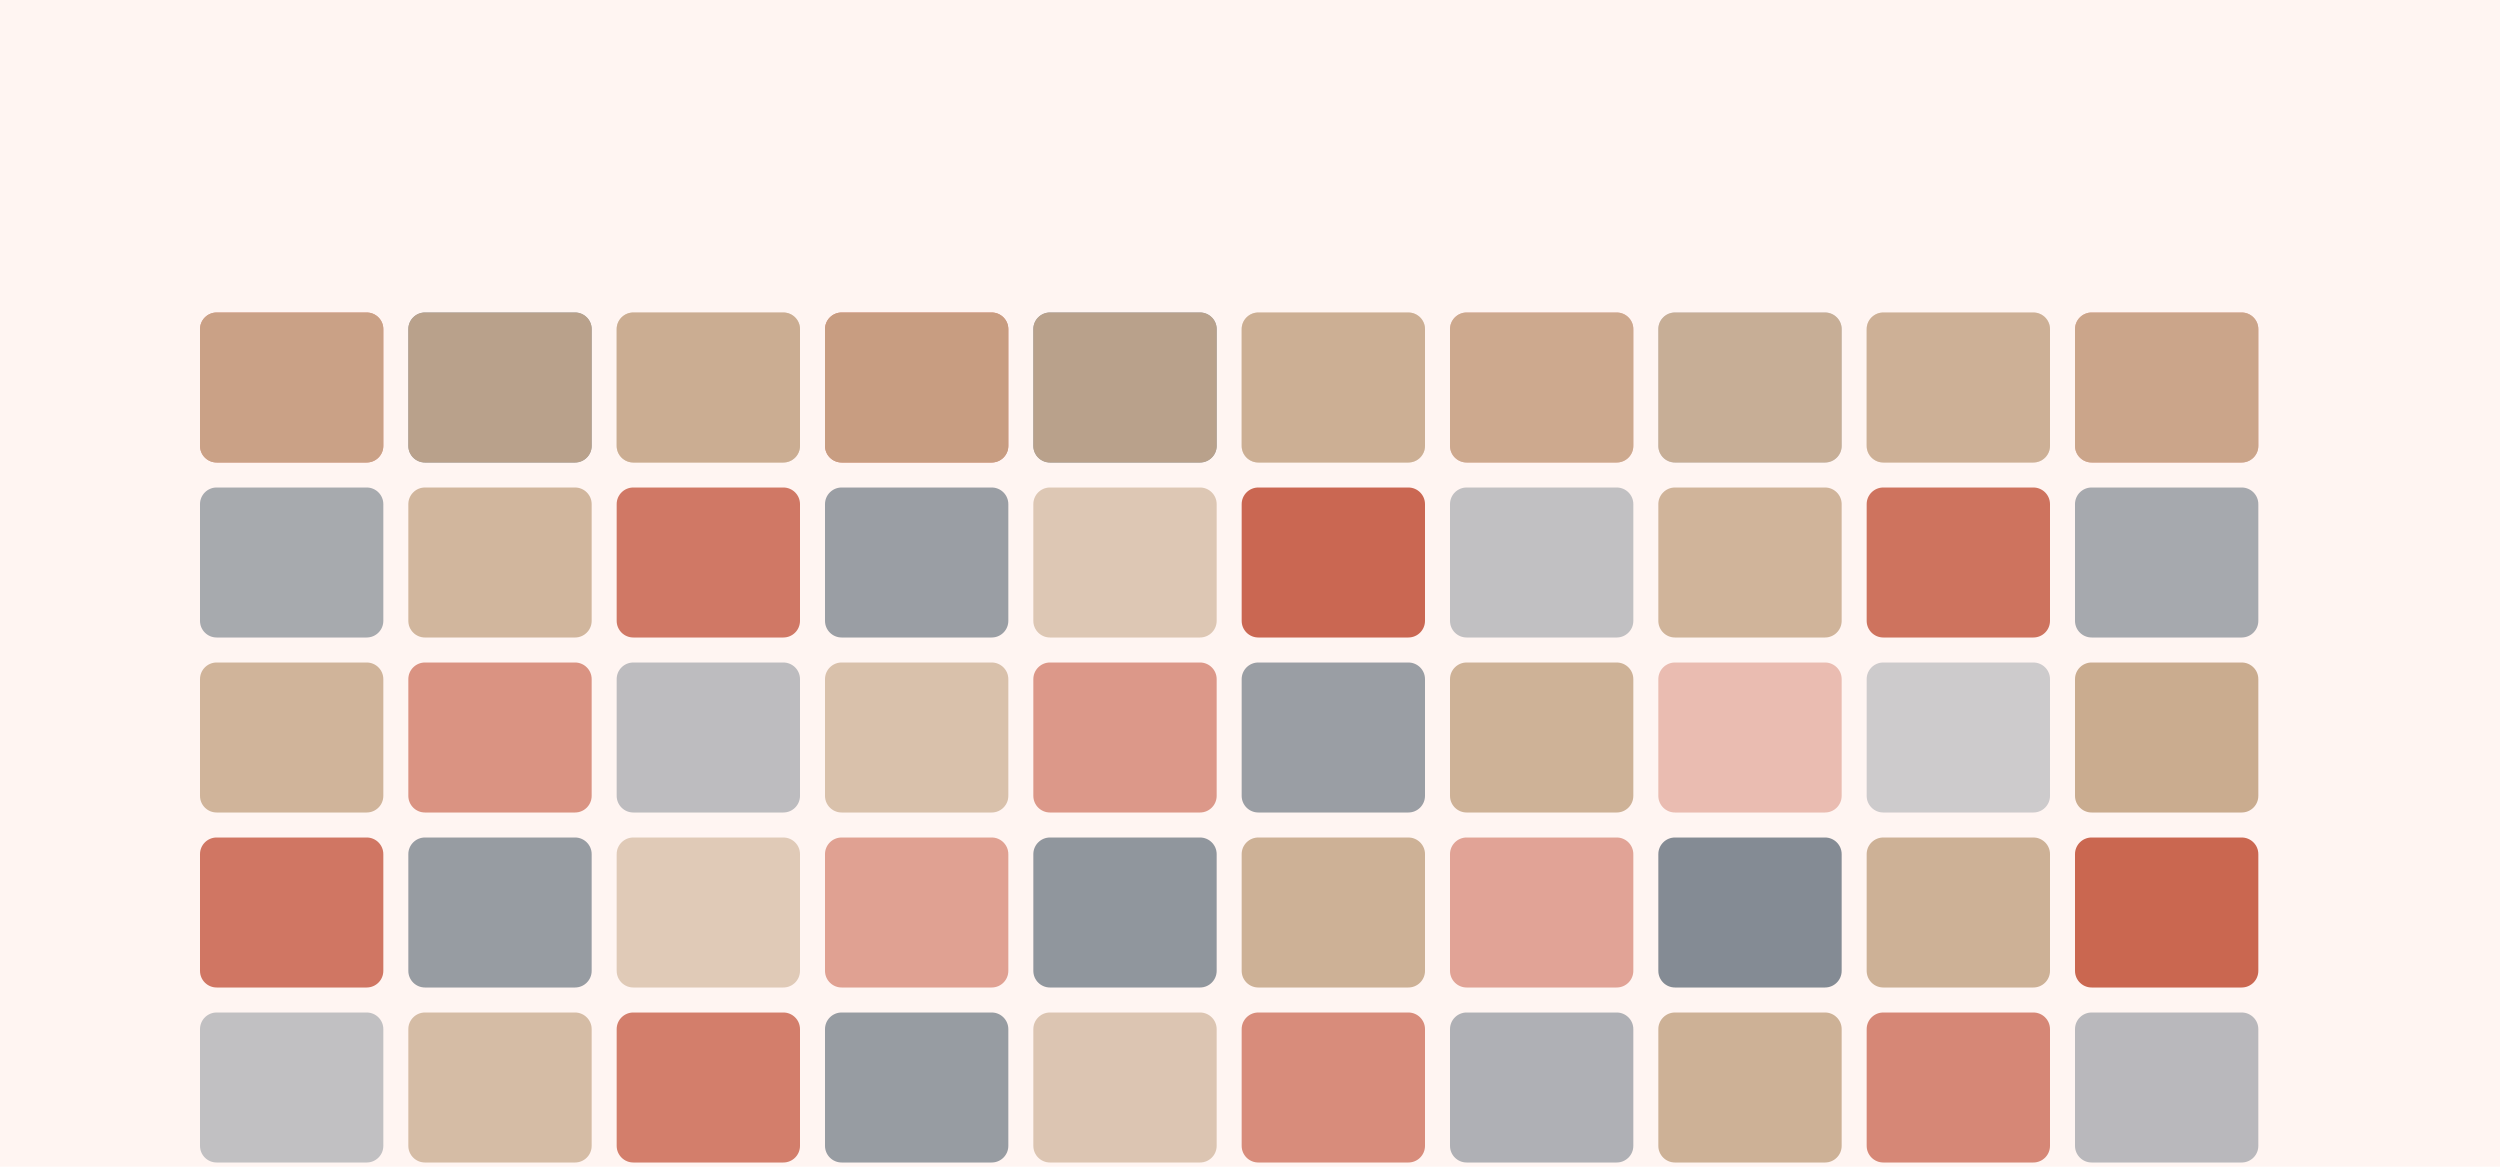
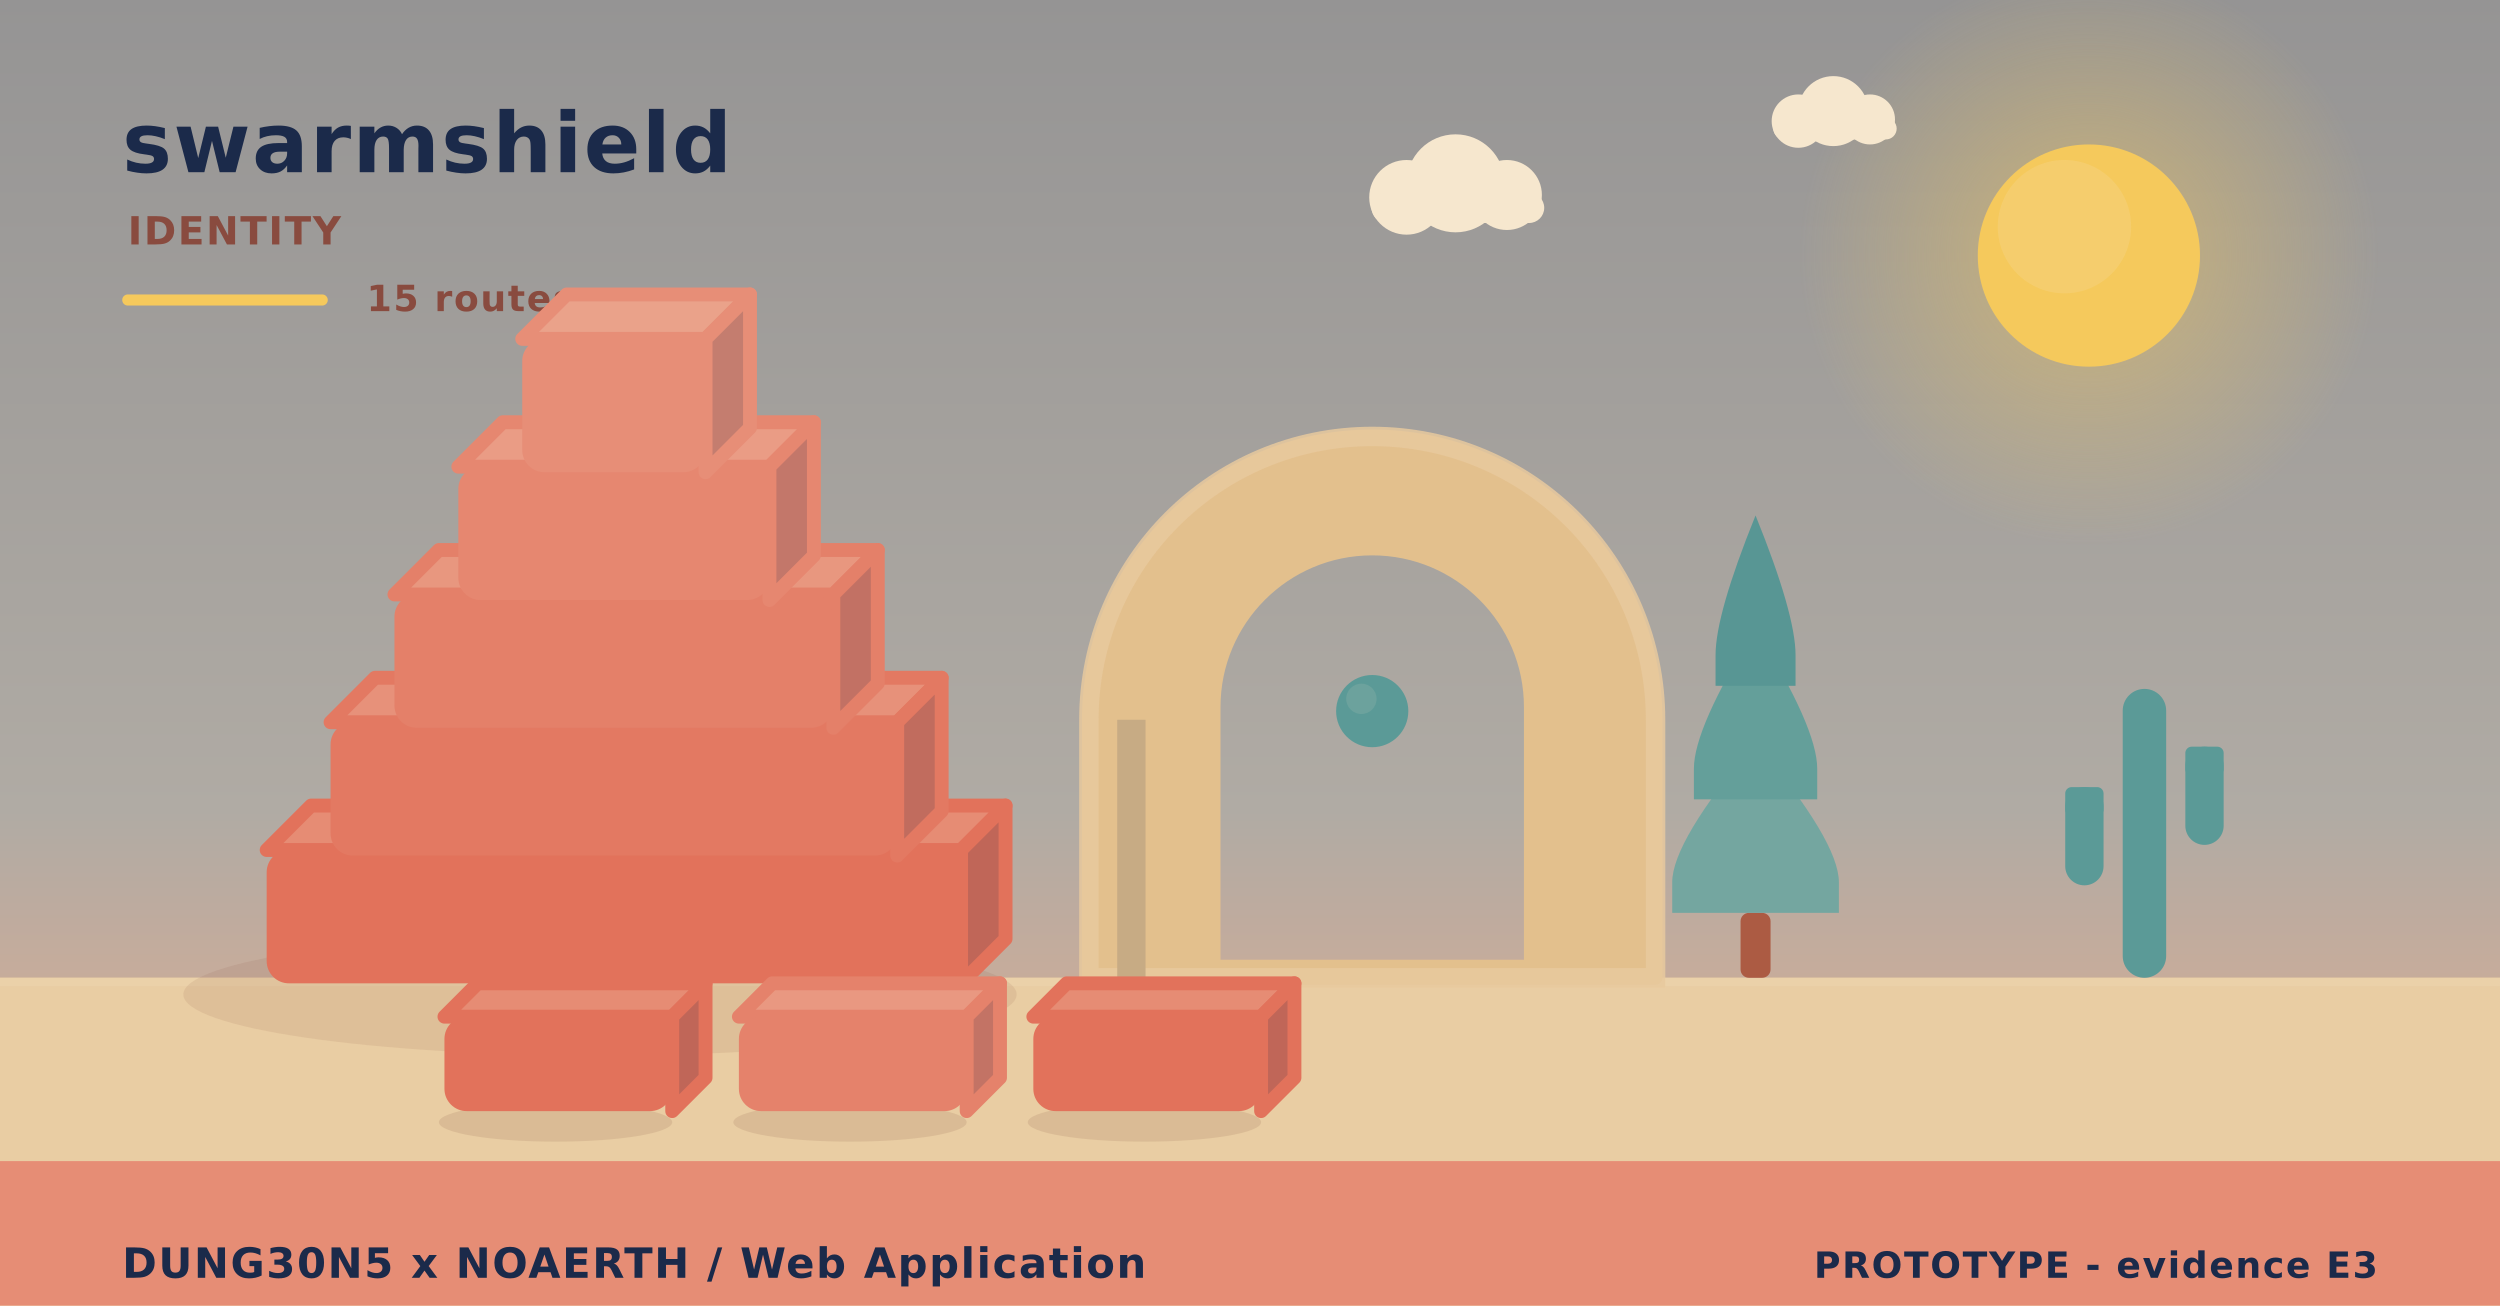
- <svg xmlns="http://www.w3.org/2000/svg" viewBox="0 0 1200 560" width="1200" height="560" role="img" aria-label="swarmshield hero">
-   <rect width="1200" height="560" fill="#fff5f2" />
-   <defs>
-     <linearGradient id="gh" x1="0" y1="0" x2="1" y2="1">
-       <stop offset="0%" stop-color="#c75f48" />
-       <stop offset="100%" stop-color="#78818a" />
-     </linearGradient>
-   </defs>
-   <rect x="96.00" y="150.00" width="88.00" height="72.00" rx="8.00" fill="#c75f48" opacity="0.73" />
-   <rect x="196.00" y="150.00" width="88.00" height="72.00" rx="8.00" fill="#78818a" opacity="0.93" />
-   <rect x="296.00" y="150.00" width="88.00" height="72.00" rx="8.00" fill="#c7a88a" opacity="0.62" />
-   <rect x="396.00" y="150.00" width="88.00" height="72.00" rx="8.00" fill="#c75f48" opacity="0.87" />
-   <rect x="496.00" y="150.00" width="88.00" height="72.00" rx="8.00" fill="#78818a" opacity="0.94" />
-   <rect x="596.00" y="150.00" width="88.00" height="72.00" rx="8.00" fill="#c7a88a" opacity="0.50" />
-   <rect x="696.00" y="150.00" width="88.00" height="72.00" rx="8.00" fill="#c75f48" opacity="0.48" />
-   <rect x="796.00" y="150.00" width="88.00" height="72.00" rx="8.00" fill="#78818a" opacity="0.41" />
-   <rect x="896.00" y="150.00" width="88.00" height="72.00" rx="8.00" fill="#c7a88a" opacity="0.43" />
-   <rect x="996.00" y="150.00" width="88.00" height="72.00" rx="8.00" fill="#c75f48" opacity="0.59" />
-   <rect x="96.00" y="234.00" width="88.00" height="72.00" rx="8.00" fill="#78818a" opacity="0.65" />
-   <rect x="196.00" y="234.00" width="88.00" height="72.00" rx="8.00" fill="#c7a88a" opacity="0.82" />
-   <rect x="296.00" y="234.00" width="88.00" height="72.00" rx="8.00" fill="#c75f48" opacity="0.83" />
-   <rect x="396.00" y="234.00" width="88.00" height="72.00" rx="8.00" fill="#78818a" opacity="0.75" />
-   <rect x="496.00" y="234.00" width="88.00" height="72.00" rx="8.00" fill="#c7a88a" opacity="0.60" />
-   <rect x="596.00" y="234.00" width="88.00" height="72.00" rx="8.00" fill="#c75f48" opacity="0.94" />
-   <rect x="696.00" y="234.00" width="88.00" height="72.00" rx="8.00" fill="#78818a" opacity="0.46" />
-   <rect x="796.00" y="234.00" width="88.00" height="72.00" rx="8.00" fill="#c7a88a" opacity="0.84" />
-   <rect x="896.00" y="234.00" width="88.00" height="72.00" rx="8.00" fill="#c75f48" opacity="0.87" />
-   <rect x="996.00" y="234.00" width="88.00" height="72.00" rx="8.00" fill="#78818a" opacity="0.66" />
-   <rect x="96.00" y="318.00" width="88.00" height="72.00" rx="8.00" fill="#c7a88a" opacity="0.84" />
-   <rect x="196.00" y="318.00" width="88.00" height="72.00" rx="8.00" fill="#c75f48" opacity="0.66" />
-   <rect x="296.00" y="318.00" width="88.00" height="72.00" rx="8.00" fill="#78818a" opacity="0.49" />
-   <rect x="396.00" y="318.00" width="88.00" height="72.00" rx="8.00" fill="#c7a88a" opacity="0.68" />
-   <rect x="496.00" y="318.00" width="88.00" height="72.00" rx="8.00" fill="#c75f48" opacity="0.62" />
-   <rect x="596.00" y="318.00" width="88.00" height="72.00" rx="8.00" fill="#78818a" opacity="0.75" />
-   <rect x="696.00" y="318.00" width="88.00" height="72.00" rx="8.00" fill="#c7a88a" opacity="0.87" />
-   <rect x="796.00" y="318.00" width="88.00" height="72.00" rx="8.00" fill="#c75f48" opacity="0.38" />
-   <rect x="896.00" y="318.00" width="88.00" height="72.00" rx="8.00" fill="#78818a" opacity="0.37" />
-   <rect x="996.00" y="318.00" width="88.00" height="72.00" rx="8.00" fill="#c7a88a" opacity="0.95" />
-   <rect x="96.00" y="402.00" width="88.00" height="72.00" rx="8.00" fill="#c75f48" opacity="0.84" />
-   <rect x="196.00" y="402.00" width="88.00" height="72.00" rx="8.00" fill="#78818a" opacity="0.77" />
-   <rect x="296.00" y="402.00" width="88.00" height="72.00" rx="8.00" fill="#c7a88a" opacity="0.56" />
-   <rect x="396.00" y="402.00" width="88.00" height="72.00" rx="8.00" fill="#c75f48" opacity="0.56" />
-   <rect x="496.00" y="402.00" width="88.00" height="72.00" rx="8.00" fill="#78818a" opacity="0.82" />
-   <rect x="596.00" y="402.00" width="88.00" height="72.00" rx="8.00" fill="#c7a88a" opacity="0.89" />
-   <rect x="696.00" y="402.00" width="88.00" height="72.00" rx="8.00" fill="#c75f48" opacity="0.54" />
-   <rect x="796.00" y="402.00" width="88.00" height="72.00" rx="8.00" fill="#78818a" opacity="0.91" />
-   <rect x="896.00" y="402.00" width="88.00" height="72.00" rx="8.00" fill="#c7a88a" opacity="0.89" />
-   <rect x="996.00" y="402.00" width="88.00" height="72.00" rx="8.00" fill="#c75f48" opacity="0.95" />
-   <rect x="96.00" y="486.00" width="88.00" height="72.00" rx="8.00" fill="#78818a" opacity="0.46" />
-   <rect x="196.00" y="486.00" width="88.00" height="72.00" rx="8.00" fill="#c7a88a" opacity="0.74" />
-   <rect x="296.00" y="486.00" width="88.00" height="72.00" rx="8.00" fill="#c75f48" opacity="0.79" />
-   <rect x="396.00" y="486.00" width="88.00" height="72.00" rx="8.00" fill="#78818a" opacity="0.77" />
-   <rect x="496.00" y="486.00" width="88.00" height="72.00" rx="8.00" fill="#c7a88a" opacity="0.62" />
-   <rect x="596.00" y="486.00" width="88.00" height="72.00" rx="8.00" fill="#c75f48" opacity="0.70" />
-   <rect x="696.00" y="486.00" width="88.00" height="72.00" rx="8.00" fill="#78818a" opacity="0.59" />
-   <rect x="796.00" y="486.00" width="88.00" height="72.00" rx="8.00" fill="#c7a88a" opacity="0.89" />
-   <rect x="896.00" y="486.00" width="88.00" height="72.00" rx="8.00" fill="#c75f48" opacity="0.73" />
-   <rect x="996.00" y="486.00" width="88.00" height="72.00" rx="8.00" fill="#78818a" opacity="0.52" />
+ <svg xmlns="http://www.w3.org/2000/svg" width="900" height="470" viewBox="0 0 900 470" role="img" aria-label="swarmshield - identity">
+   <linearGradient id="skyh" x1="0" y1="0" x2="0" y2="1">
+     <stop offset="0" stop-color="#959494" />
+     <stop offset="0.62" stop-color="#b0aba4" />
+     <stop offset="1" stop-color="#f3ad8a" />
+   </linearGradient>
+   <rect width="900" height="470" fill="url(#skyh)" />
+   <radialGradient id="sunh">
+     <stop offset="0.35" stop-color="#f5c95c" stop-opacity="0.34" />
+     <stop offset="1" stop-color="#f5c95c" stop-opacity="0" />
+   </radialGradient>
+   <circle cx="752" cy="92" r="104" fill="url(#sunh)" />
+   <circle cx="752" cy="92" r="40" fill="#f5c95c" />
+   <circle cx="743.2" cy="81.6" r="24" fill="#f5d27e" opacity="0.5" />
  <g>
-     <rect x="96.00" y="150.00" width="88.00" height="72.00" rx="8.00" fill="#c7a88a" opacity="0.80" />
-     <animate attributeName="opacity" values="0.25;1.0;0.25" dur="12.467s" begin="3.38s" repeatCount="indefinite" />
+     <circle cx="524" cy="66" r="17.64" fill="#f6e7ce" />
+     <circle cx="506.36" cy="71.04" r="13.44" fill="#f6e7ce" />
+     <circle cx="542.48" cy="70.2" r="12.6" fill="#f6e7ce" />
+     <rect x="493.76" y="69.36" width="62.16" height="10.92" rx="5.46" fill="#f6e7ce" />
+     <animateTransform attributeName="transform" type="translate" values="0 0;24 0;0 0" dur="36s" begin="0s" repeatCount="indefinite" />
  </g>
  <g>
-     <rect x="196.00" y="150.00" width="88.00" height="72.00" rx="8.00" fill="#c7a88a" opacity="0.80" />
-     <animate attributeName="opacity" values="0.25;1.0;0.25" dur="12.467s" begin="3.7s" repeatCount="indefinite" />
+     <circle cx="660" cy="40" r="12.6" fill="#f6e7ce" />
+     <circle cx="647.4" cy="43.6" r="9.6" fill="#f6e7ce" />
+     <circle cx="673.2" cy="43" r="9" fill="#f6e7ce" />
+     <rect x="638.4" y="42.4" width="44.4" height="7.8" rx="3.9" fill="#f6e7ce" />
+     <animateTransform attributeName="transform" type="translate" values="0 0;-18 0;0 0" dur="46s" begin="3s" repeatCount="indefinite" />
+   </g>
+   <rect x="0" y="352" width="900" height="118" fill="#e9cda3" />
+   <rect x="0" y="352" width="900" height="3" fill="#ebd1a9" />
+   <text x="44" y="62" font-family="Verdana,DejaVu Sans,sans-serif" font-size="30" font-weight="700" letter-spacing="0.6" fill="#1b2a4a" text-anchor="start">swarmshield</text>
+   <text x="46" y="88" font-family="Verdana,DejaVu Sans,sans-serif" font-size="14" font-weight="700" letter-spacing="0.6" fill="#894b3f" text-anchor="start">IDENTITY</text>
+   <rect x="44" y="106" width="74" height="4" rx="2" fill="#f5c95c" />
+   <text x="132" y="112" font-family="Verdana,DejaVu Sans,sans-serif" font-size="13" font-weight="700" letter-spacing="0.6" fill="#894b3f" text-anchor="start">15 routes</text>
+   <ellipse cx="216" cy="358" rx="150" ry="22" fill="rgba(138,90,68,0.11)" />
+   <g>
+     <path d="M96,306 L346,306 L362,290 L112,290 Z" fill="#e68c74" stroke="#e2725b" stroke-width="5" stroke-linejoin="round" />
+     <path d="M346,306 L362,290 L362,338 L346,354 Z" fill="#c06658" stroke="#e2725b" stroke-width="5" stroke-linejoin="round" />
+     <rect x="96" y="306" width="250" height="48" rx="8" fill="#e2725b" />
+     <animateTransform attributeName="transform" type="translate" values="0 10;0 0" dur="0.9s" begin="0s" fill="freeze" />
  </g>
  <g>
-     <rect x="296.00" y="150.00" width="88.00" height="72.00" rx="8.00" fill="#c7a88a" opacity="0.80" />
-     <animate attributeName="opacity" values="0.25;1.0;0.25" dur="12.467s" begin="4.02s" repeatCount="indefinite" />
+     <path d="M119,260 L323,260 L339,244 L135,244 Z" fill="#e7917a" stroke="#e37962" stroke-width="5" stroke-linejoin="round" />
+     <path d="M323,260 L339,244 L339,292 L323,308 Z" fill="#c16c5e" stroke="#e37962" stroke-width="5" stroke-linejoin="round" />
+     <rect x="119" y="260" width="204" height="48" rx="8" fill="#e37962" />
+     <animateTransform attributeName="transform" type="translate" values="0 10;0 0" dur="0.9s" begin="0.28s" fill="freeze" />
  </g>
  <g>
-     <rect x="396.00" y="150.00" width="88.00" height="72.00" rx="8.00" fill="#c7a88a" opacity="0.80" />
-     <animate attributeName="opacity" values="0.25;1.0;0.25" dur="12.467s" begin="4.34s" repeatCount="indefinite" />
+     <path d="M142,214 L300,214 L316,198 L158,198 Z" fill="#e8977f" stroke="#e48069" stroke-width="5" stroke-linejoin="round" />
+     <path d="M300,214 L316,198 L316,246 L300,262 Z" fill="#c27164" stroke="#e48069" stroke-width="5" stroke-linejoin="round" />
+     <rect x="142" y="214" width="158" height="48" rx="8" fill="#e48069" />
+     <animateTransform attributeName="transform" type="translate" values="0 10;0 0" dur="0.9s" begin="0.56s" fill="freeze" />
  </g>
  <g>
-     <rect x="496.00" y="150.00" width="88.00" height="72.00" rx="8.00" fill="#c7a88a" opacity="0.80" />
-     <animate attributeName="opacity" values="0.25;1.0;0.25" dur="12.467s" begin="4.66s" repeatCount="indefinite" />
+     <path d="M165,168 L277,168 L293,152 L181,152 Z" fill="#ea9c85" stroke="#e68770" stroke-width="5" stroke-linejoin="round" />
+     <path d="M277,168 L293,152 L293,200 L277,216 Z" fill="#c3776a" stroke="#e68770" stroke-width="5" stroke-linejoin="round" />
+     <rect x="165" y="168" width="112" height="48" rx="8" fill="#e68770" />
+     <animateTransform attributeName="transform" type="translate" values="0 10;0 0" dur="0.9s" begin="0.84s" fill="freeze" />
  </g>
  <g>
-     <rect x="596.00" y="150.00" width="88.00" height="72.00" rx="8.00" fill="#c7a88a" opacity="0.80" />
-     <animate attributeName="opacity" values="0.25;1.0;0.25" dur="12.467s" begin="4.98s" repeatCount="indefinite" />
+     <path d="M188,122 L254,122 L270,106 L204,106 Z" fill="#eaa28a" stroke="#e78e77" stroke-width="5" stroke-linejoin="round" />
+     <path d="M254,122 L270,106 L270,154 L254,170 Z" fill="#c47d6f" stroke="#e78e77" stroke-width="5" stroke-linejoin="round" />
+     <rect x="188" y="122" width="66" height="48" rx="8" fill="#e78e77" />
+     <animateTransform attributeName="transform" type="translate" values="0 10;0 0" dur="0.9s" begin="1.12s" fill="freeze" />
  </g>
+   <path d="M392,352 L392,259.12 A102,102 0 0 1 596,259.12 L596,352 Z M436.88,348 L436.88,254.55 A57.12,57.12 0 0 1 551.12,254.55 L551.12,348 Z" fill="#e3c08d" fill-rule="evenodd" stroke="#e3c08d" stroke-width="5" stroke-linejoin="round" />
+   <path d="M392,352 L392,259.12 A102,102 0 0 1 596,259.12 L596,352 Z" fill="none" stroke="#e8c99d" stroke-width="7" stroke-linecap="round" opacity="0.85" />
+   <rect x="402.2" y="259.12" width="10.2" height="92.88" fill="#c7ab84" />
  <g>
-     <rect x="696.00" y="150.00" width="88.00" height="72.00" rx="8.00" fill="#c7a88a" opacity="0.80" />
-     <animate attributeName="opacity" values="0.25;1.0;0.25" dur="12.467s" begin="5.3s" repeatCount="indefinite" />
+     <circle cx="494" cy="256" r="13" fill="#5b9a97" />
+     <circle cx="490.1" cy="251.58" r="5.46" fill="#7aa9a2" opacity="0.55" />
+     <animate attributeName="opacity" values="0.78;1;0.78" dur="5.2s" begin="0s" repeatCount="indefinite" />
  </g>
+   <rect x="626.6" y="328.64" width="10.8" height="23.36" rx="3" fill="#ac5b43" />
+   <path d="M632,267.32 Q602,302.89 602,317.6 Q602,328.64 602,328.64 L662,328.64 Q662,328.64 662,317.6 Q662,302.89 632,267.32 Z" fill="#74a6a0" />
+   <path d="M632,226.44 Q609.8,262.01 609.8,276.72 Q609.8,287.76 609.8,287.76 L654.2,287.76 Q654.2,287.76 654.2,276.72 Q654.2,262.01 632,226.44 Z" fill="#649f9a" />
+   <path d="M632,185.56 Q617.6,221.13 617.6,235.84 Q617.6,246.88 617.6,246.88 L646.4,246.88 Q646.4,246.88 646.4,235.84 Q646.4,221.13 632,185.56 Z" fill="#589694" />
+   <rect x="764.18" y="248" width="15.64" height="104" rx="7.82" fill="#5b9a97" />
+   <rect x="743.48" y="283.36" width="13.8" height="35.36" rx="6.9" fill="#5b9a97" />
+   <rect x="743.48" y="283.36" width="13.8" height="10.4" rx="2.3" fill="#5b9a97" />
+   <rect x="786.72" y="268.8" width="13.8" height="35.36" rx="6.9" fill="#5b9a97" />
+   <rect x="786.72" y="268.8" width="13.8" height="10.4" rx="2.3" fill="#5b9a97" />
+   <ellipse cx="200" cy="404" rx="42" ry="7" fill="rgba(138,90,68,0.15)" />
  <g>
-     <rect x="796.00" y="150.00" width="88.00" height="72.00" rx="8.00" fill="#c7a88a" opacity="0.80" />
-     <animate attributeName="opacity" values="0.25;1.0;0.25" dur="12.467s" begin="5.62s" repeatCount="indefinite" />
+     <path d="M160,366 L242,366 L254,354 L172,354 Z" fill="#e68c74" stroke="#e2725b" stroke-width="5" stroke-linejoin="round" />
+     <path d="M242,366 L254,354 L254,388 L242,400 Z" fill="#c06658" stroke="#e2725b" stroke-width="5" stroke-linejoin="round" />
+     <rect x="160" y="366" width="82" height="34" rx="8" fill="#e2725b" />
+     <animateTransform attributeName="transform" type="translate" values="0 10;0 0" dur="0.7s" begin="0.8s" fill="freeze" />
  </g>
+   <ellipse cx="306" cy="404" rx="42" ry="7" fill="rgba(138,90,68,0.15)" />
  <g>
-     <rect x="896.00" y="150.00" width="88.00" height="72.00" rx="8.00" fill="#c7a88a" opacity="0.80" />
-     <animate attributeName="opacity" values="0.25;1.0;0.25" dur="12.467s" begin="5.94s" repeatCount="indefinite" />
+     <path d="M266,366 L348,366 L360,354 L278,354 Z" fill="#e99881" stroke="#e5826b" stroke-width="5" stroke-linejoin="round" />
+     <path d="M348,366 L360,354 L360,388 L348,400 Z" fill="#c37365" stroke="#e5826b" stroke-width="5" stroke-linejoin="round" />
+     <rect x="266" y="366" width="82" height="34" rx="8" fill="#e5826b" />
+     <animateTransform attributeName="transform" type="translate" values="0 10;0 0" dur="0.7s" begin="0.95s" fill="freeze" />
  </g>
+   <ellipse cx="412" cy="404" rx="42" ry="7" fill="rgba(138,90,68,0.15)" />
  <g>
-     <rect x="996.00" y="150.00" width="88.00" height="72.00" rx="8.00" fill="#c7a88a" opacity="0.80" />
-     <animate attributeName="opacity" values="0.25;1.0;0.25" dur="12.467s" begin="6.26s" repeatCount="indefinite" />
+     <path d="M372,366 L454,366 L466,354 L384,354 Z" fill="#e68c74" stroke="#e2725b" stroke-width="5" stroke-linejoin="round" />
+     <path d="M454,366 L466,354 L466,388 L454,400 Z" fill="#c06658" stroke="#e2725b" stroke-width="5" stroke-linejoin="round" />
+     <rect x="372" y="366" width="82" height="34" rx="8" fill="#e2725b" />
+     <animateTransform attributeName="transform" type="translate" values="0 10;0 0" dur="0.7s" begin="1.1s" fill="freeze" />
  </g>
+   <rect x="0" y="418" width="900" height="52" rx="0" fill="#e68972" opacity="0.94" />
+   <text x="44" y="460" font-family="Verdana,DejaVu Sans,sans-serif" font-size="15" font-weight="700" letter-spacing="0.6" fill="#1b2a4a" text-anchor="start">DUNG30N5 x NOAERTH  /  Web Application</text>
+   <text x="856" y="460" font-family="Verdana,DejaVu Sans,sans-serif" font-size="13" font-weight="700" letter-spacing="0.6" fill="#1b2a4a" text-anchor="end">PROTOTYPE  -  evidence E3</text>
</svg>
